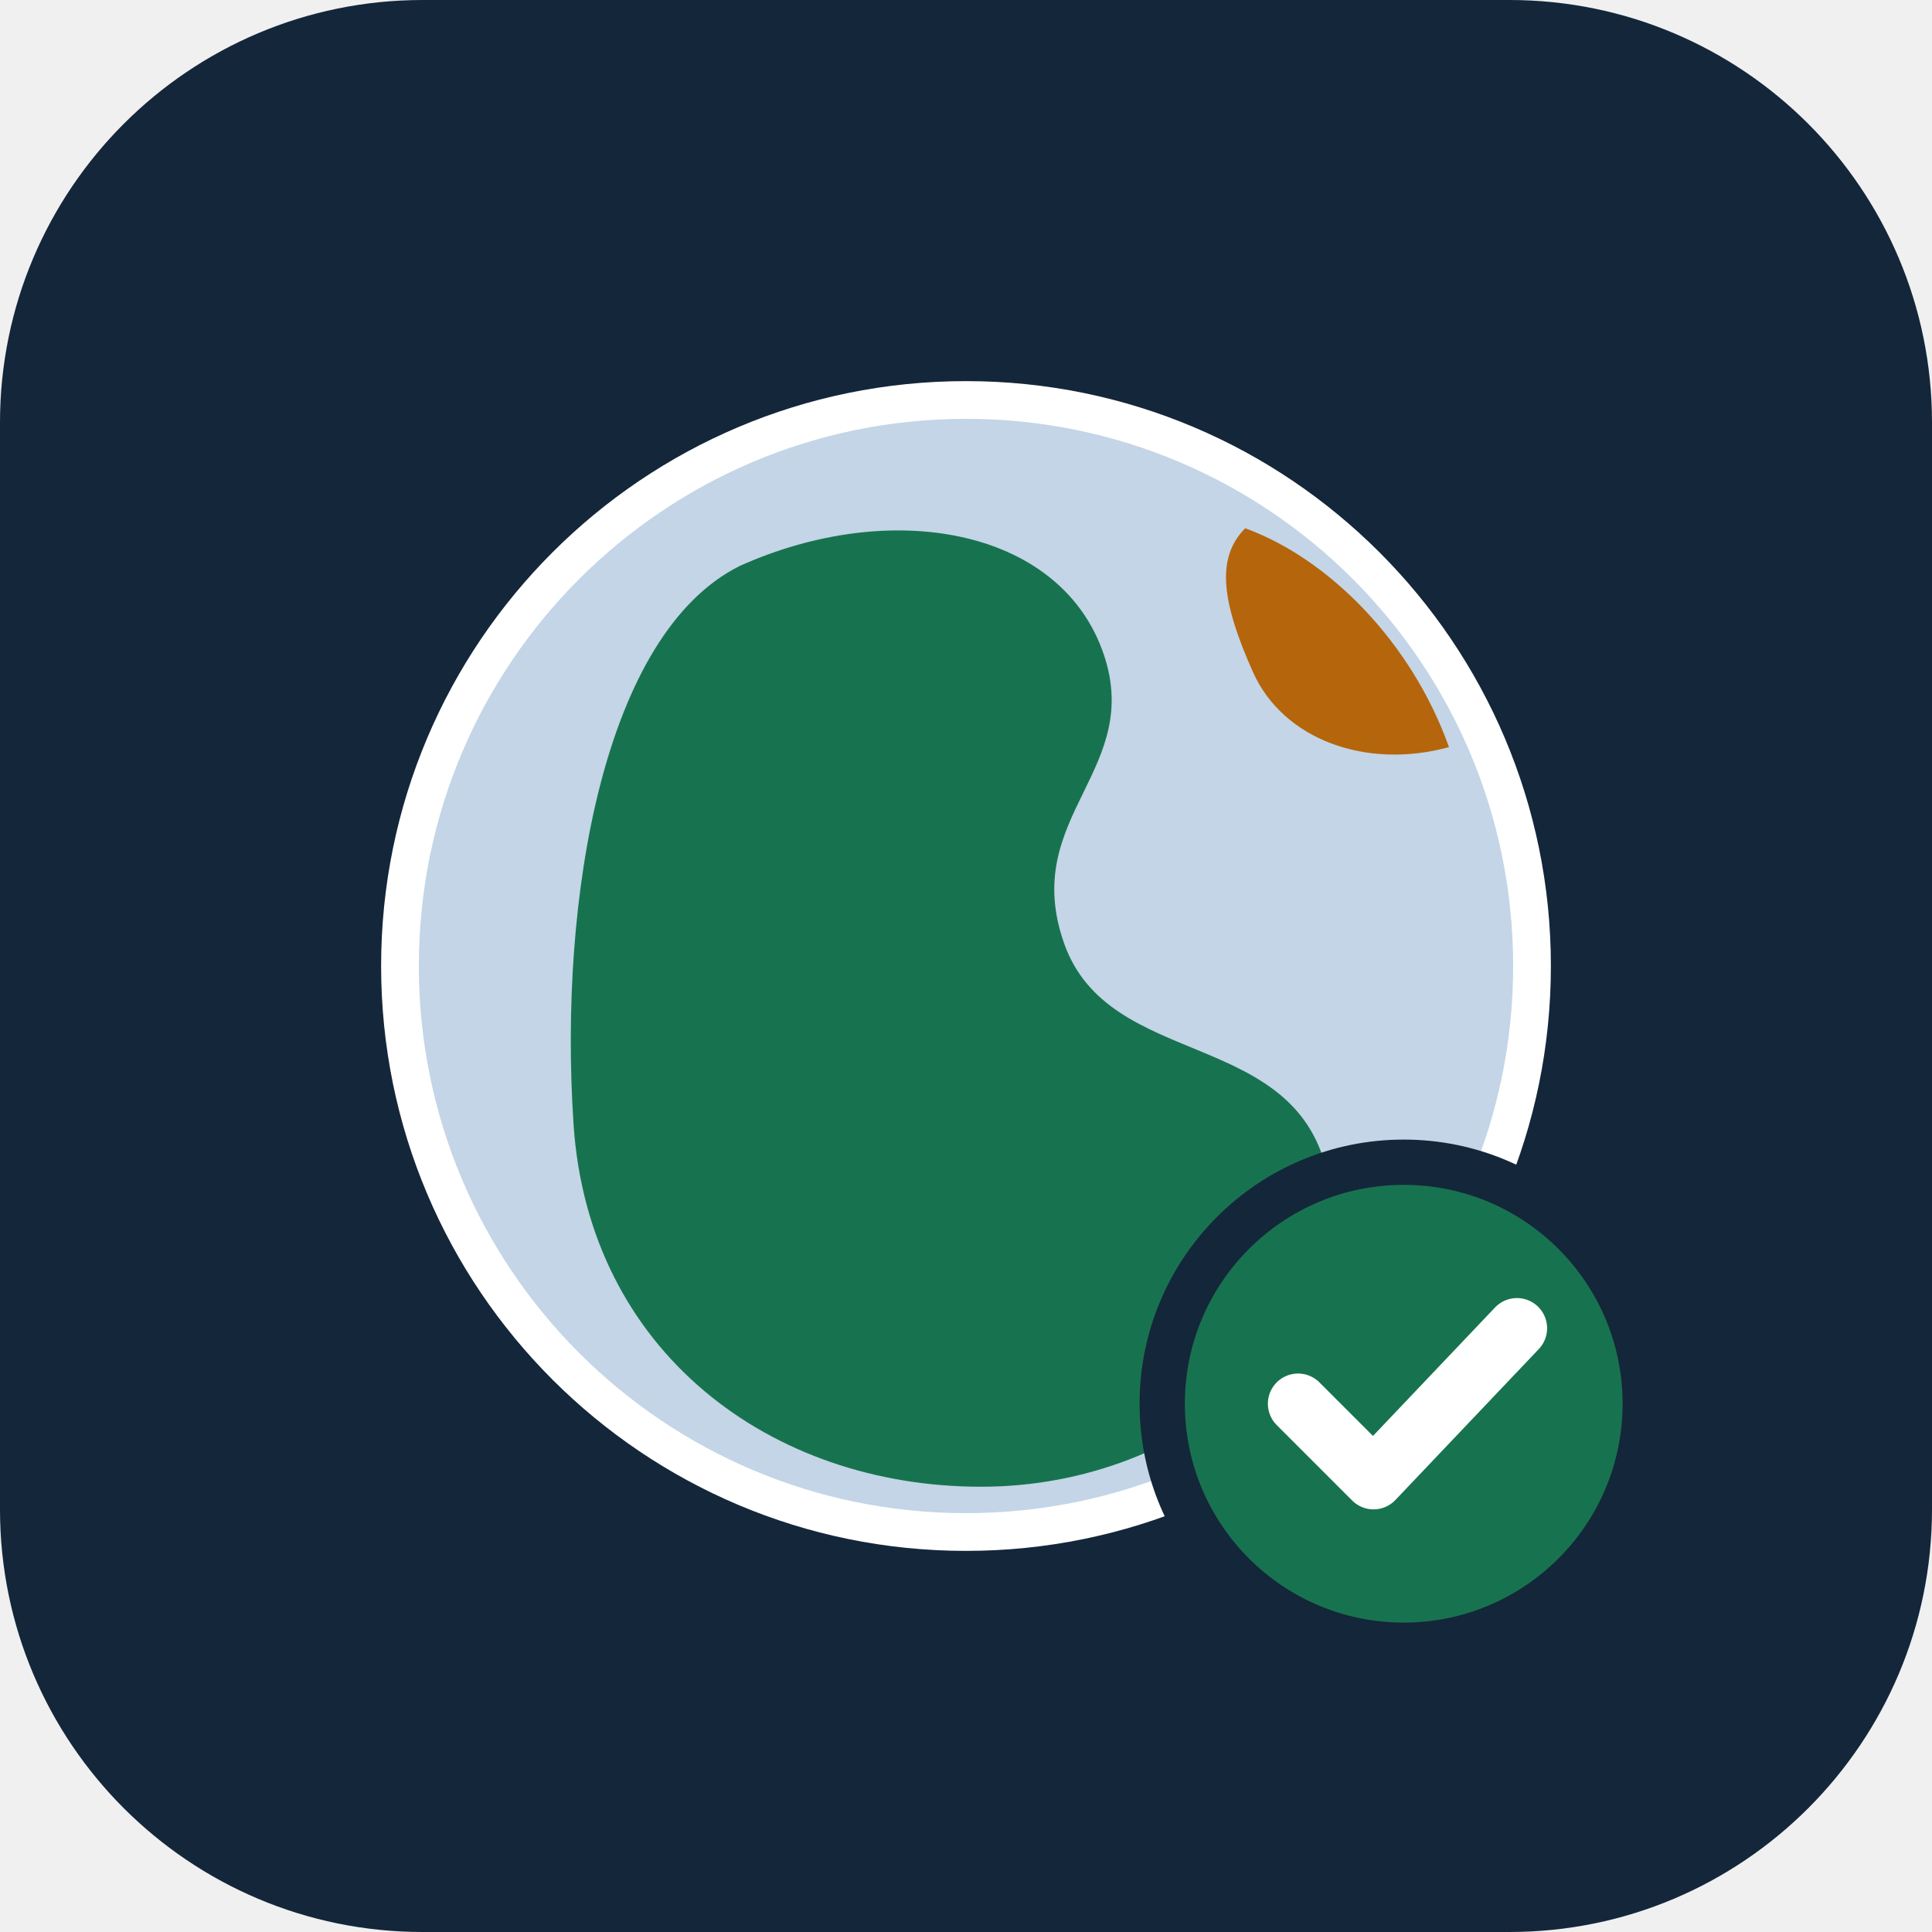
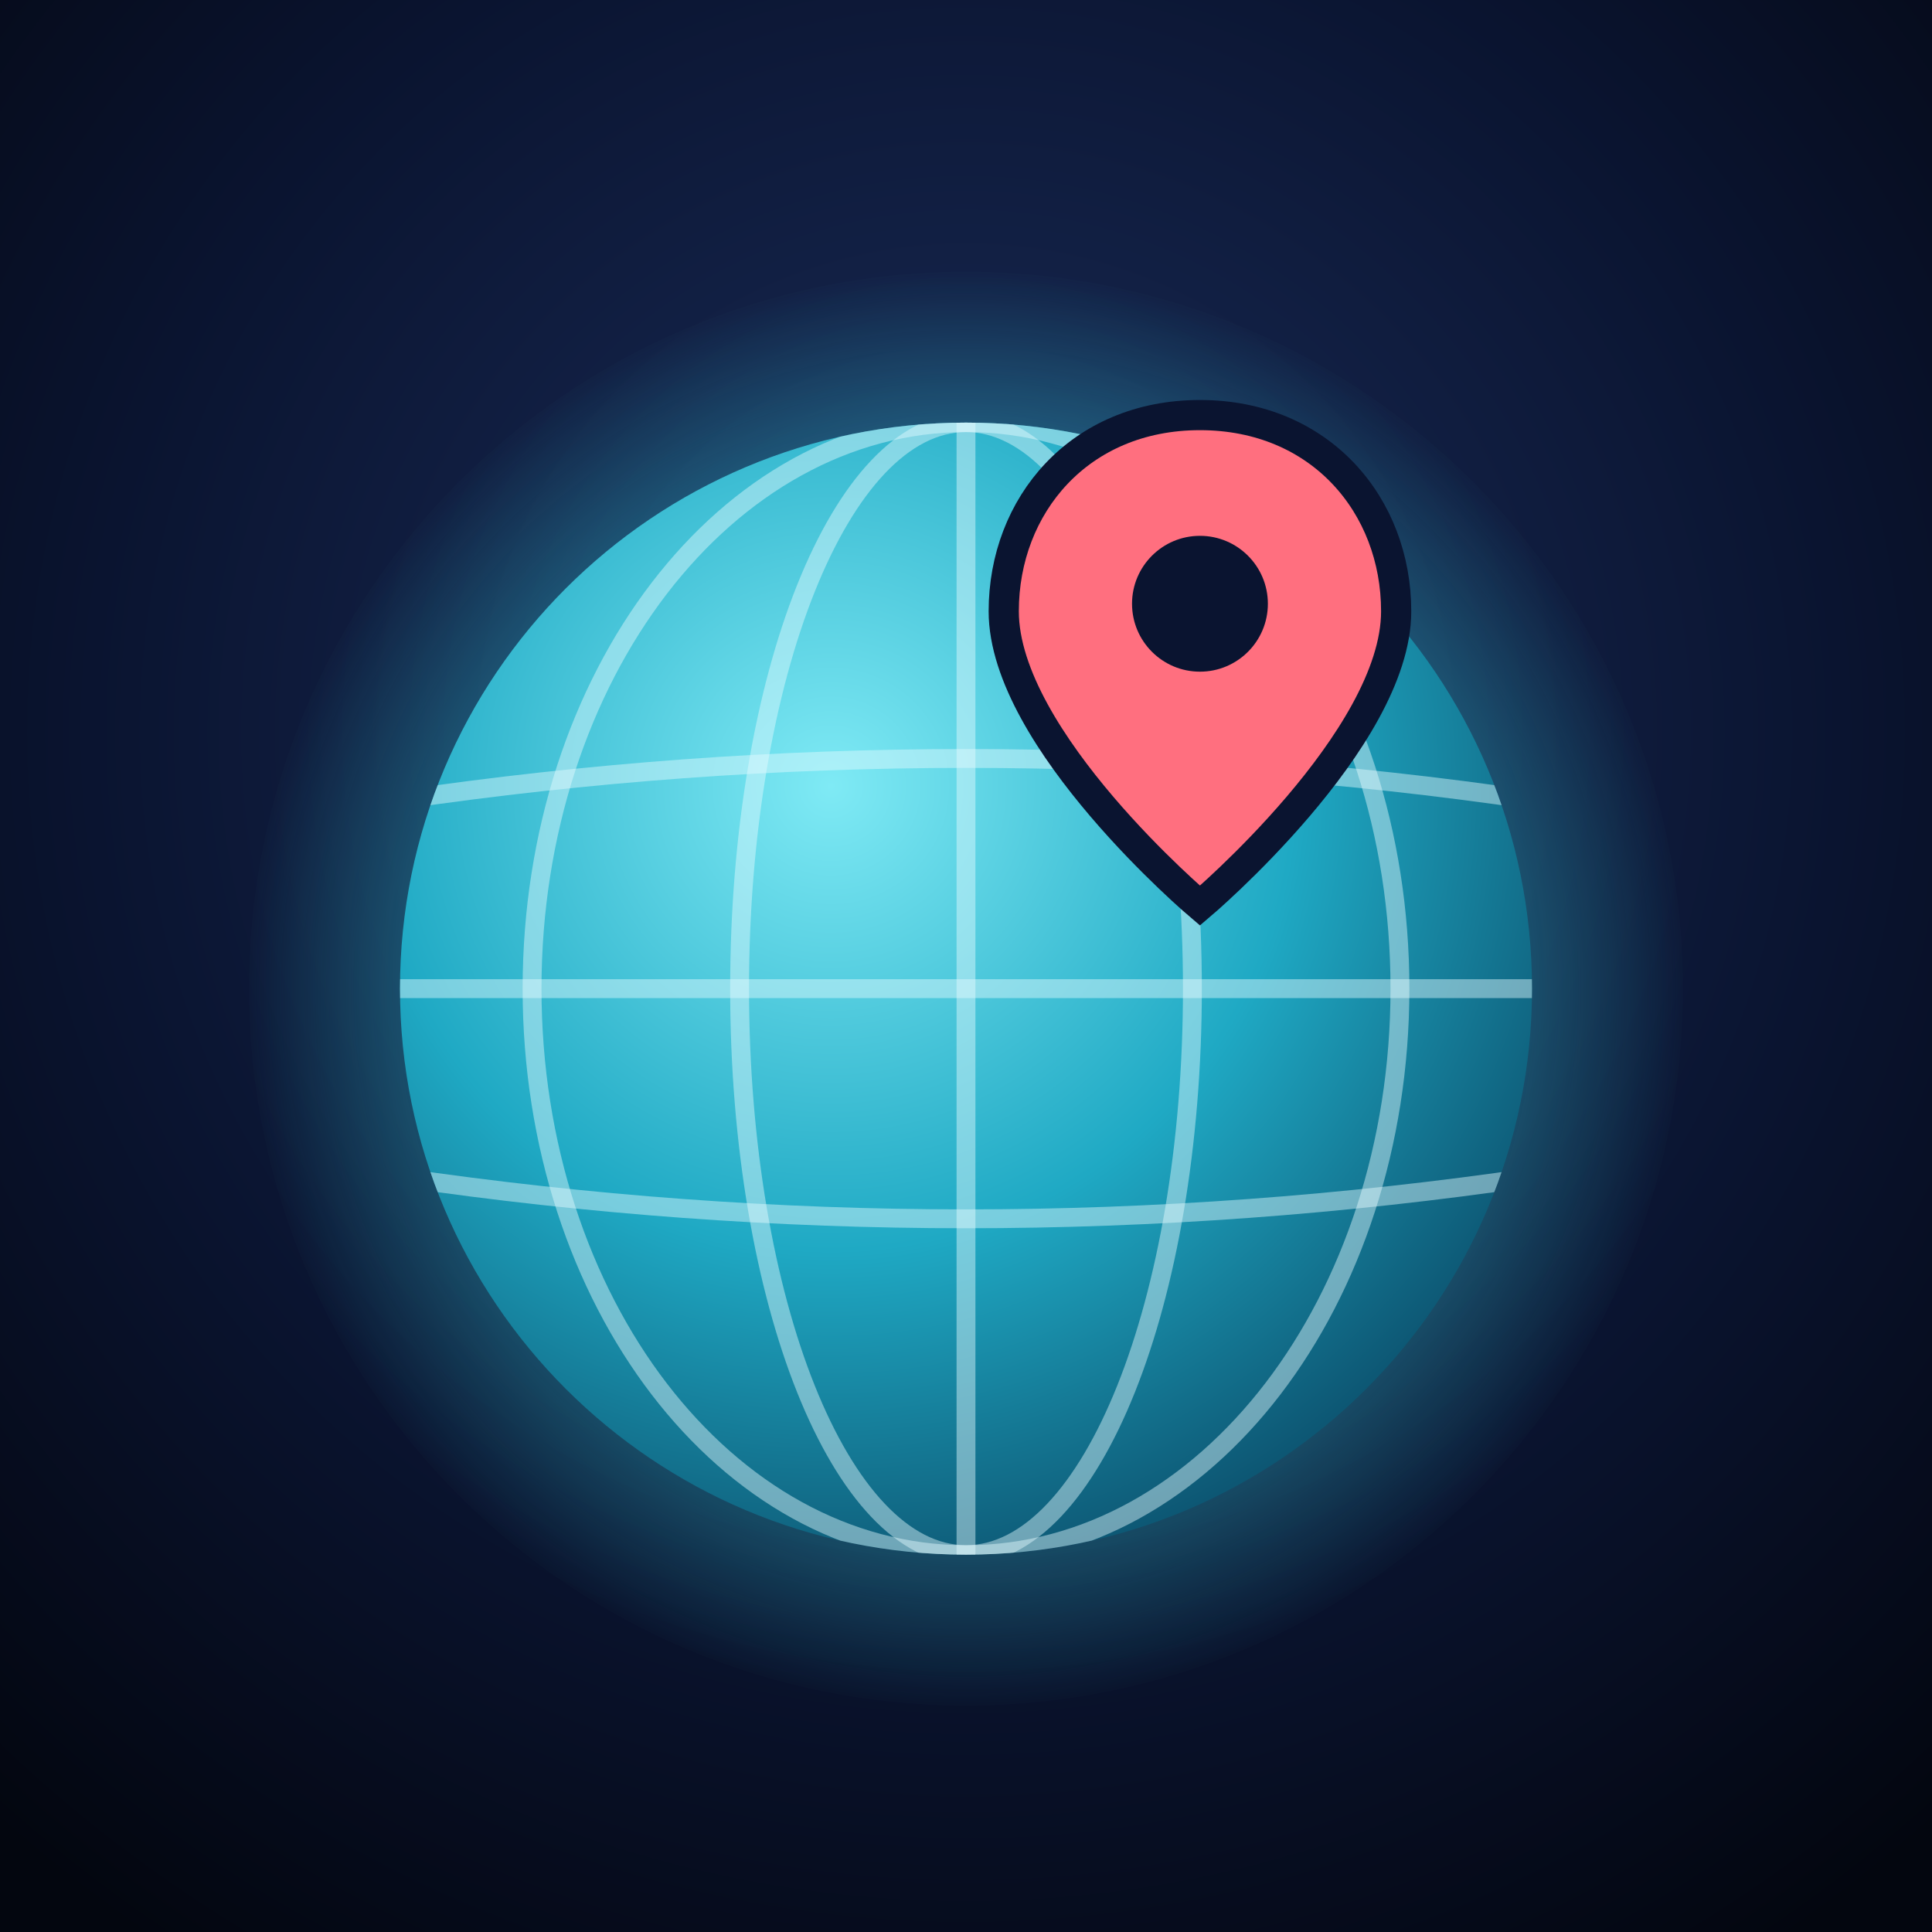
<svg xmlns="http://www.w3.org/2000/svg" viewBox="0 0 512 512">
-   <rect width="512" height="512" rx="112" fill="#14263A" />
-   <circle cx="256" cy="256" r="150" fill="#C3D5E6" />
-   <path d="M196 150c40-18 84-10 96 22s-22 44-10 78 62 22 70 62-36 82-92 82-104-36-108-96 8-130 44-148z" fill="#17734F" />
-   <path d="M330 140c22 8 44 30 54 58-22 6-44-2-52-20s-10-30-2-38z" fill="#B5650B" />
-   <circle cx="256" cy="256" r="150" fill="none" stroke="#fff" stroke-width="10" />
-   <circle cx="372" cy="372" r="64" fill="#17734F" stroke="#14263A" stroke-width="12" />
-   <path d="M344 372l20 20 38-40" fill="none" stroke="#fff" stroke-width="16" stroke-linecap="round" stroke-linejoin="round" />
+   <defs>
+     <radialGradient id="bg" cx="50%" cy="38%" r="75%">
+       <stop offset="0" stop-color="#1B2E5C" />
+       <stop offset=".6" stop-color="#0A1430" />
+       <stop offset="1" stop-color="#03060F" />
+     </radialGradient>
+     <radialGradient id="glow" cx="50%" cy="50%" r="50%">
+       <stop offset=".7" stop-color="#38E1F2" stop-opacity=".35" />
+       <stop offset="1" stop-color="#38E1F2" stop-opacity="0" />
+     </radialGradient>
+   </defs>
+   <rect width="512" height="512" fill="url(#bg)" />
+   <circle cx="256" cy="262" r="190" fill="url(#glow)" />
+   <defs>
+     <radialGradient id="sph" cx="38%" cy="32%" r="75%">
+       <stop offset="0" stop-color="#7FEAF5" />
+       <stop offset=".55" stop-color="#1FA9C4" />
+       <stop offset="1" stop-color="#0B4E6B" />
+     </radialGradient>
+     <clipPath id="c">
+       <circle cx="256" cy="262" r="150" />
+     </clipPath>
+   </defs>
+   <g transform="translate(256 262) scale(1) translate(-256 -262)">
+     <circle cx="256" cy="262" r="150" fill="url(#sph)" />
+     <g clip-path="url(#c)" fill="none" stroke="#E6FBFF" stroke-opacity=".45" stroke-width="5">
+       <ellipse cx="256" cy="262" rx="60" ry="150" />
+       <ellipse cx="256" cy="262" rx="115" ry="150" />
+       <line x1="256" y1="100" x2="256" y2="420" />
+       <path d="M106 212 Q256 190 406 212" />
+       <path d="M106 312 Q256 334 406 312" />
+       <line x1="100" y1="262" x2="412" y2="262" />
+     </g>
+     <g transform="translate(318 168)">
+       <path d="M0 -58 C32 -58 52 -34 52 -6 C52 28 0 72 0 72 C0 72 -52 28 -52 -6 C-52 -34 -32 -58 0 -58Z" fill="#FF6F7F" stroke="#0A1430" stroke-width="8" />
+       <circle cx="0" cy="-8" r="18" fill="#0A1430" />
+     </g>
+   </g>
</svg>
